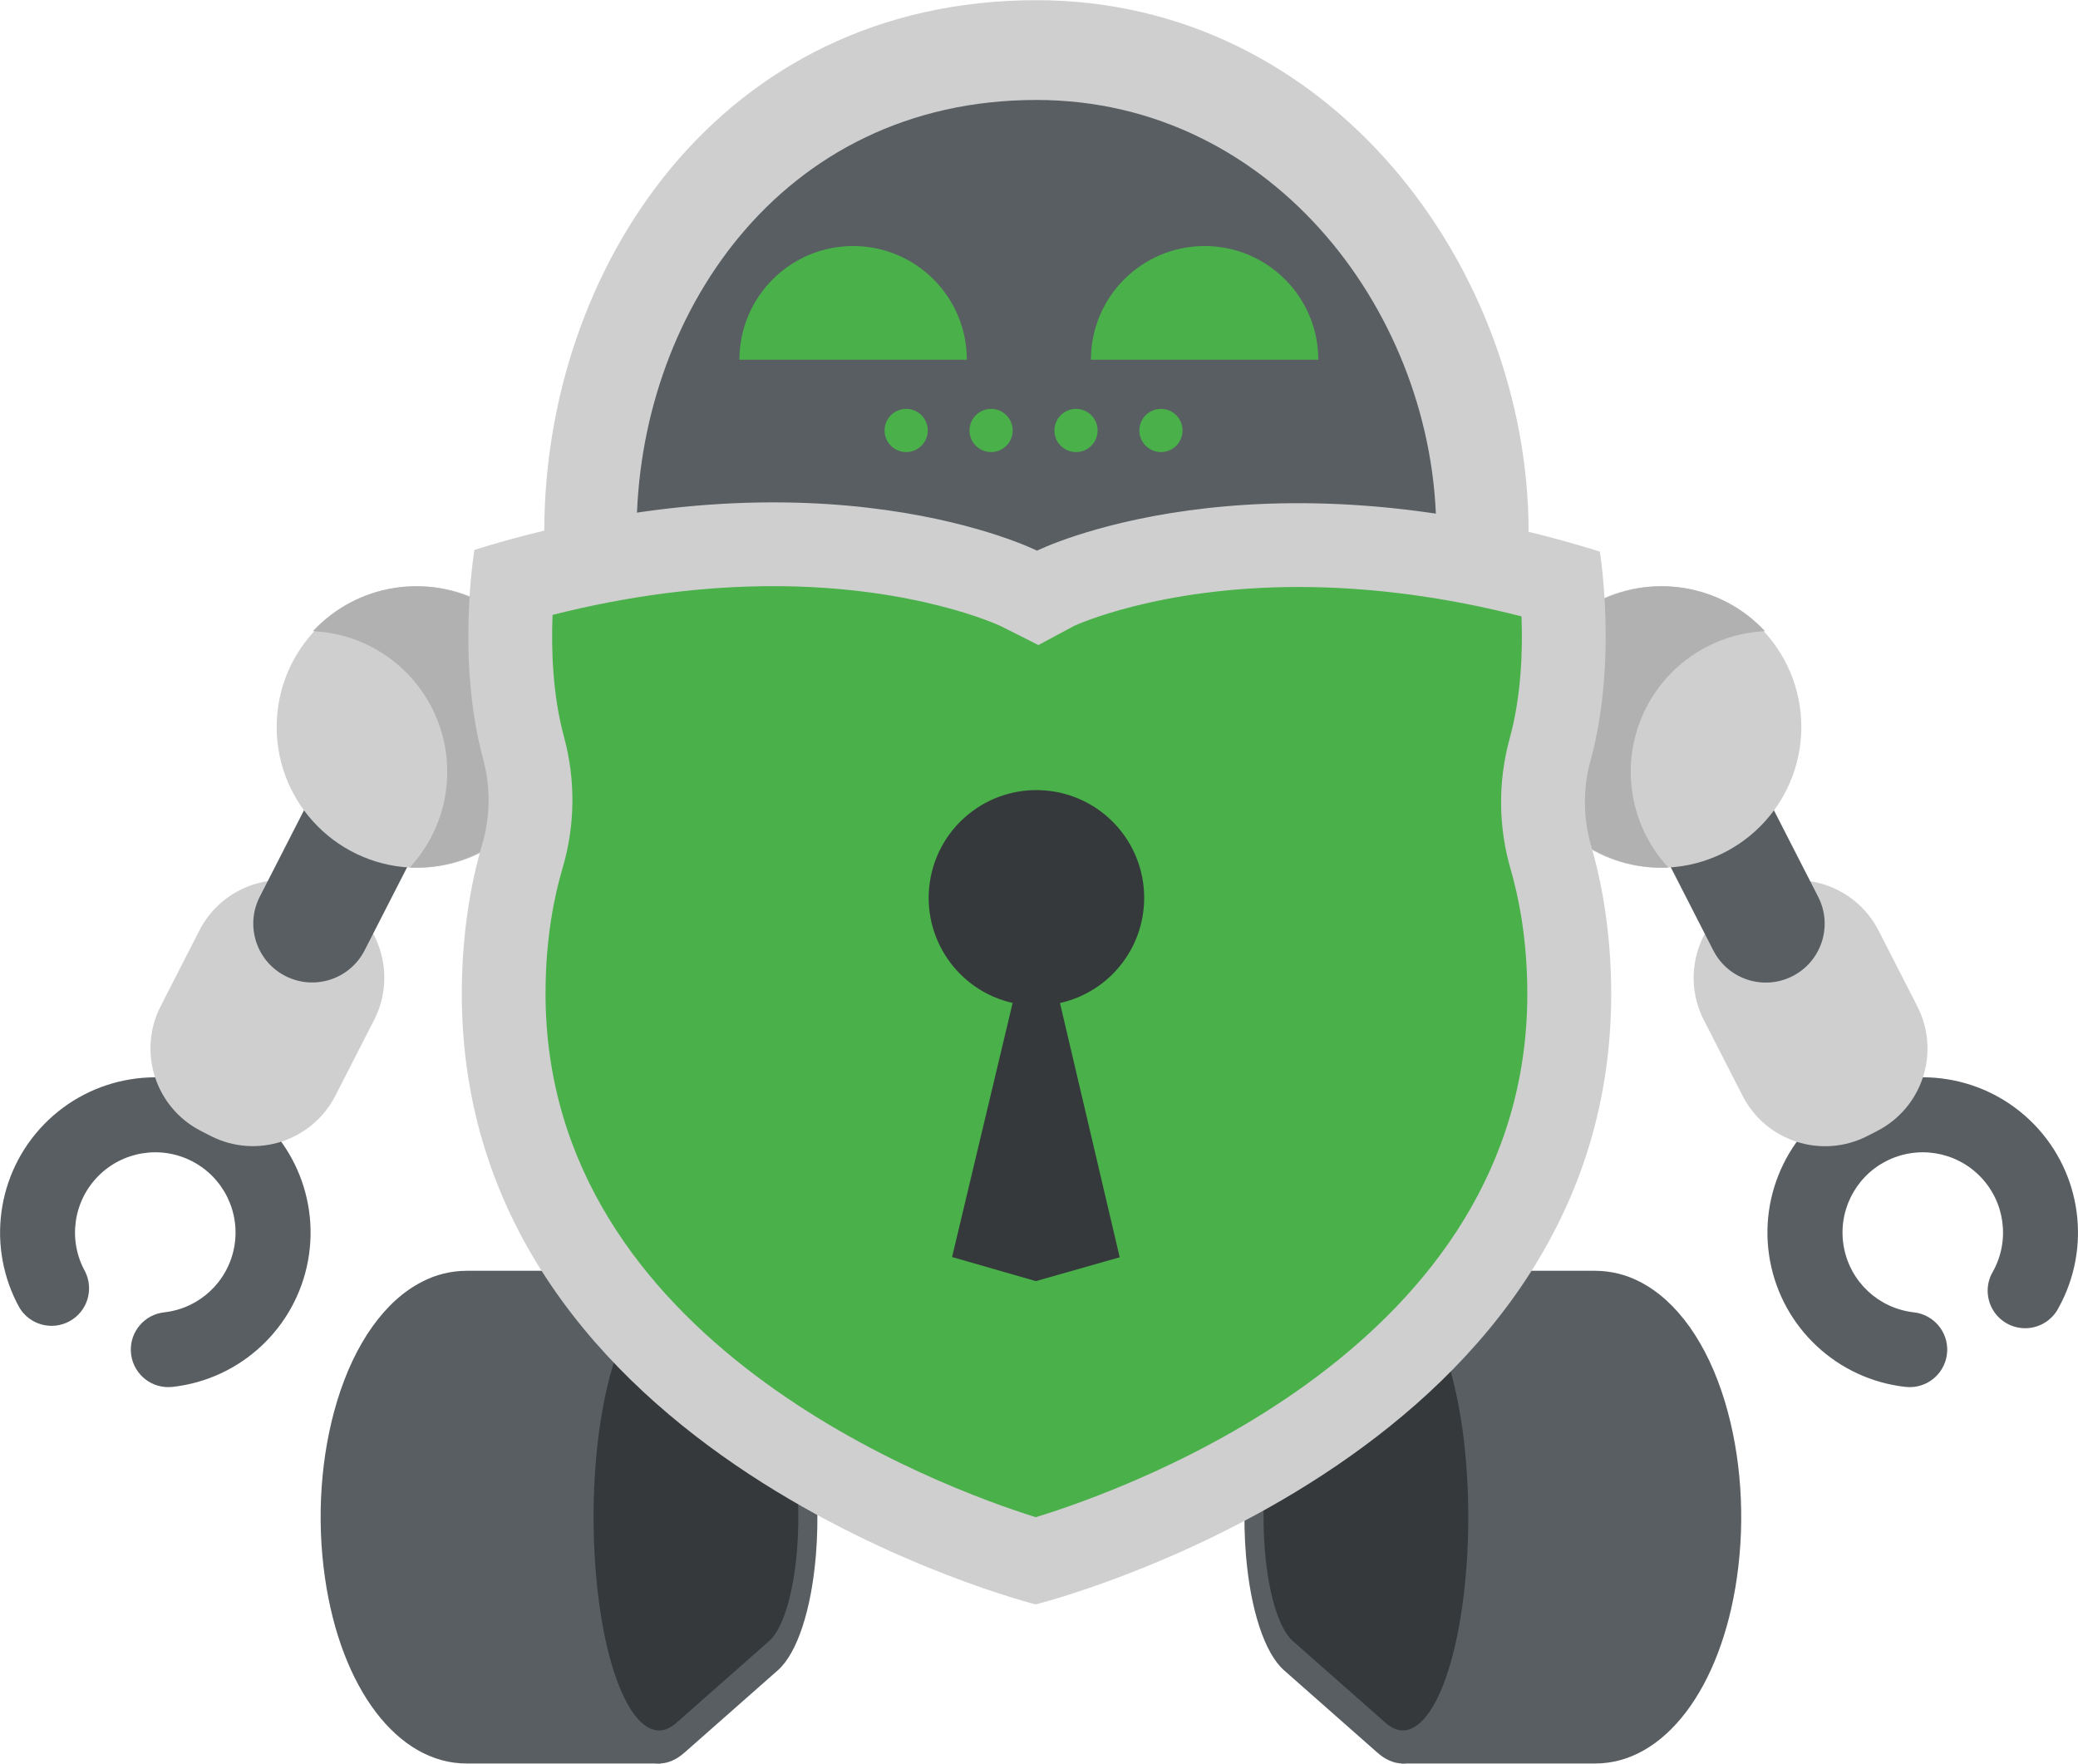
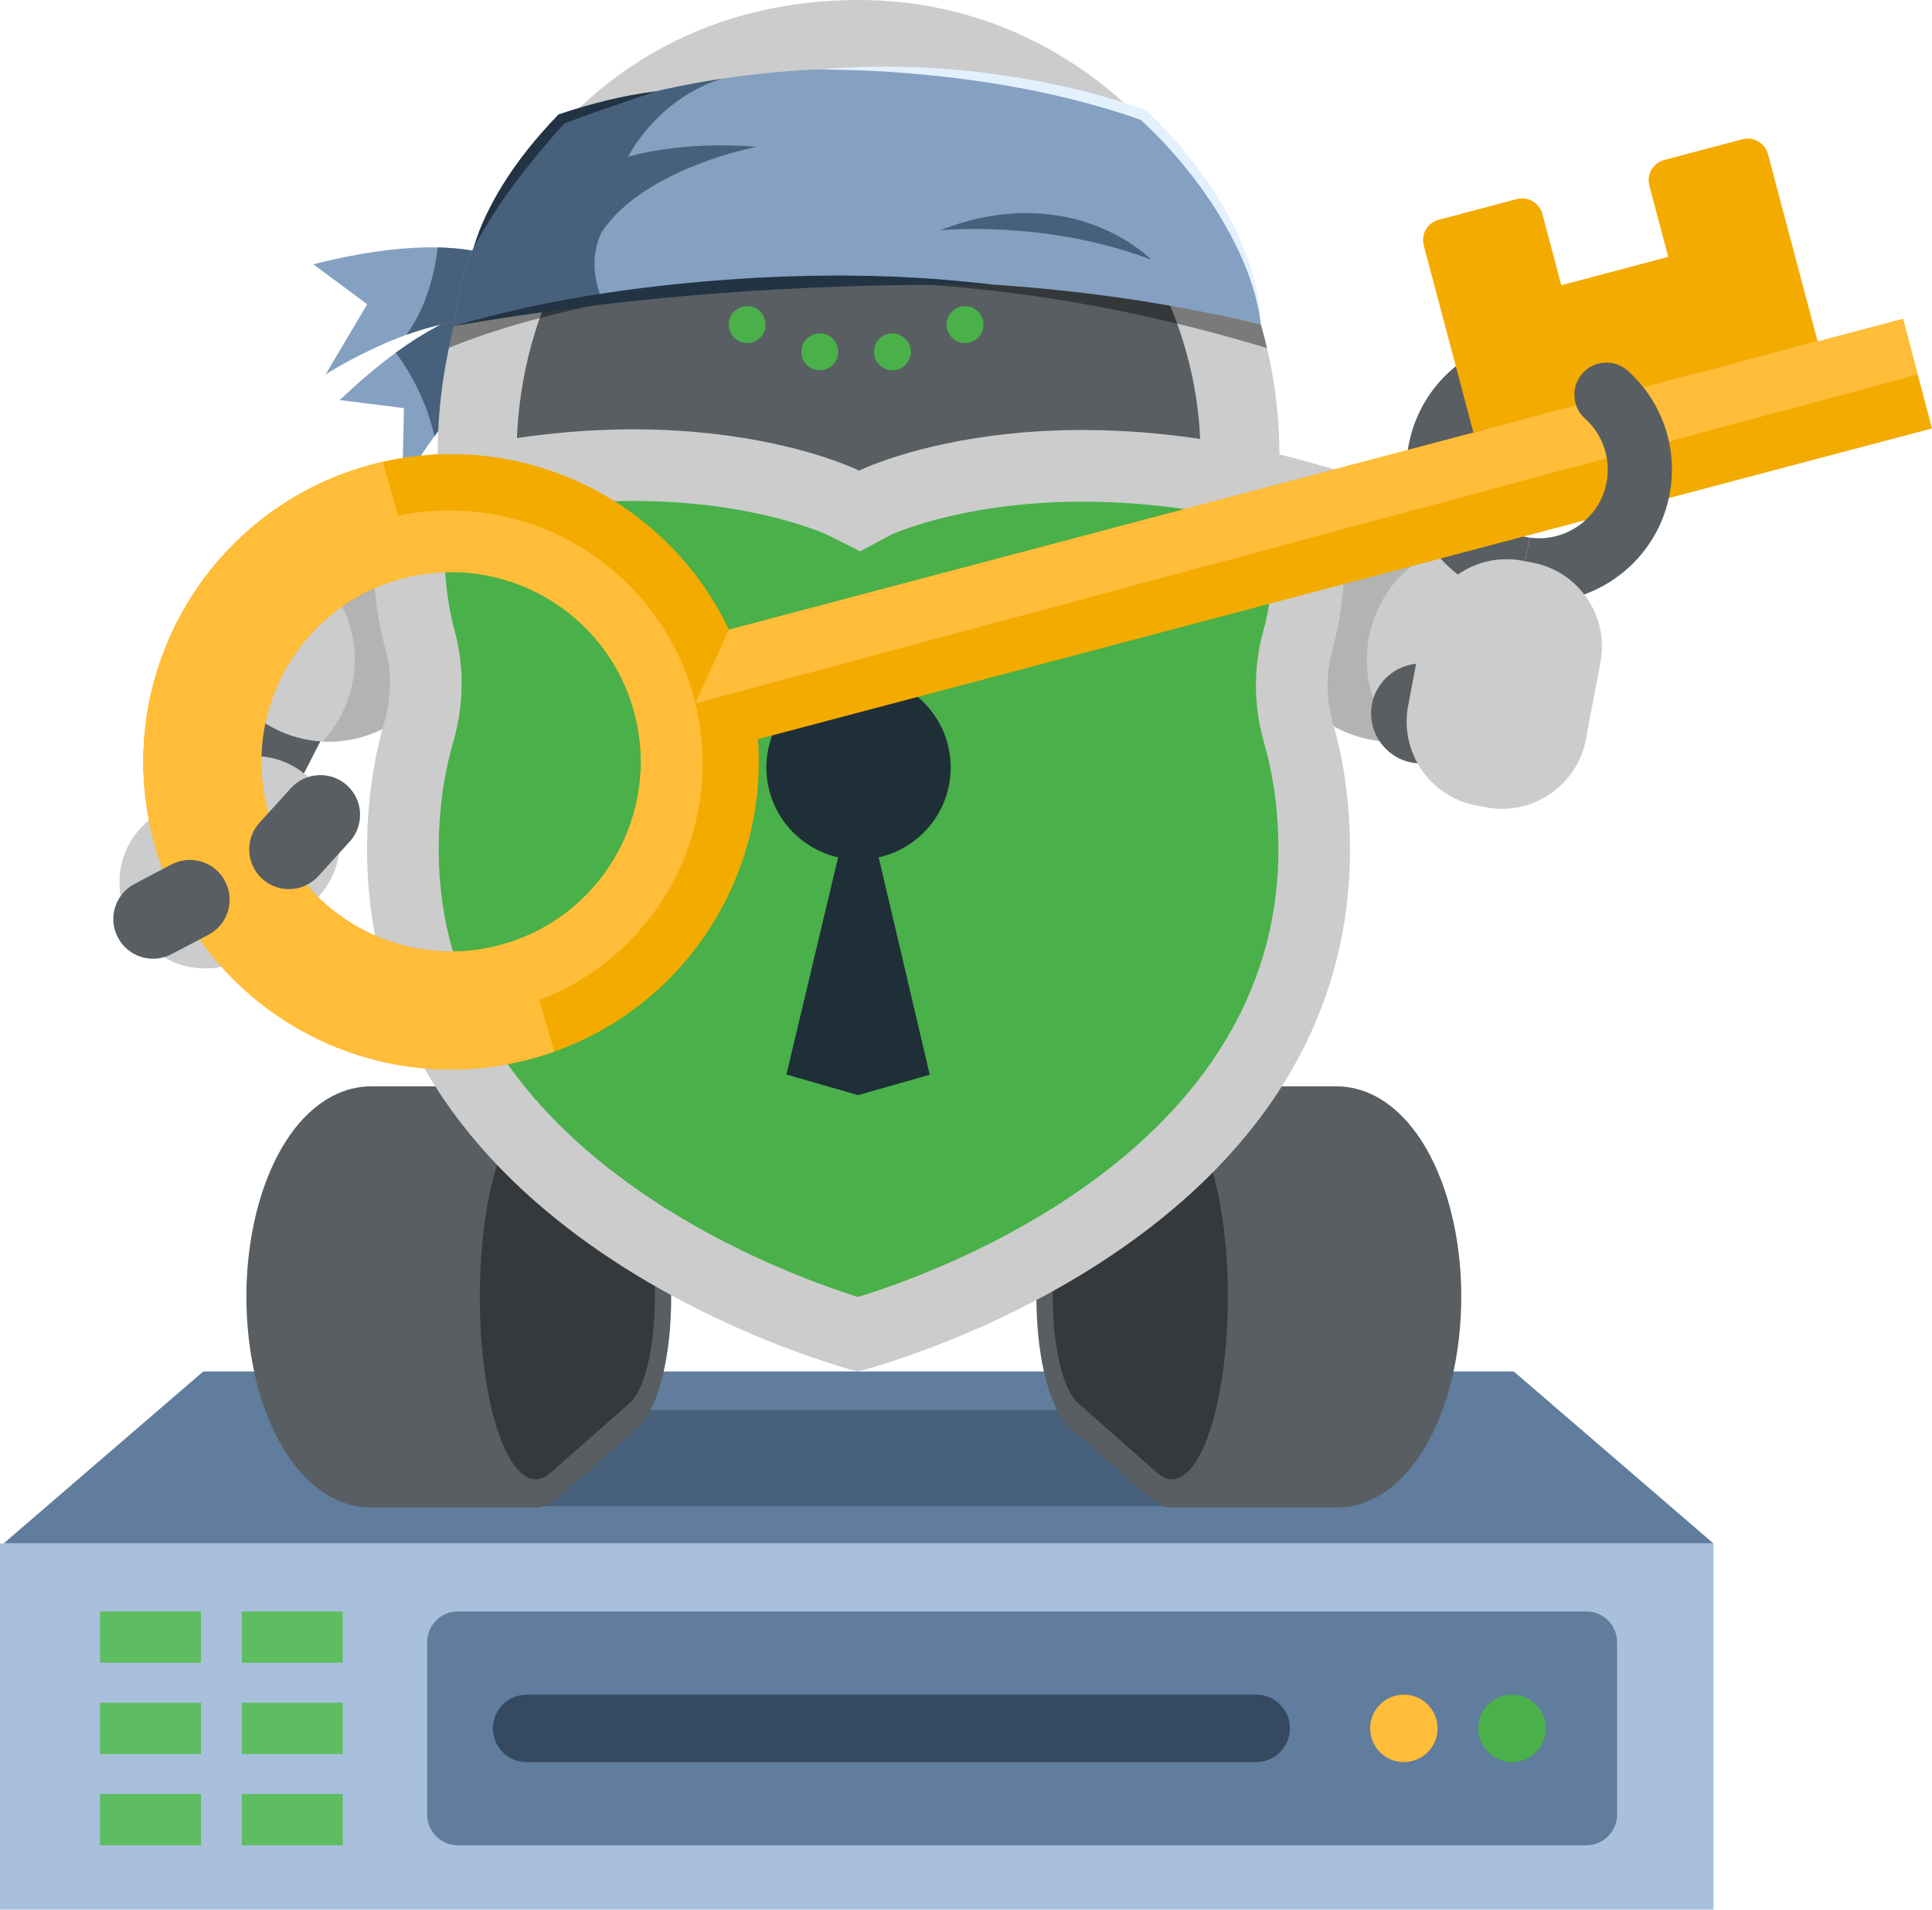
- <svg xmlns="http://www.w3.org/2000/svg" width="1110" height="942" viewBox="0 0 1108.12 940.2" preserveAspectRatio="xMidYMid meet">
-   <path d="m552.69 0c-169.1 0-262.45 143.46-262.45 283.52h524.9c0-140.06-105.33-283.52-262.45-283.52z" fill="#cfcfcf" />
-   <path d="m552.69 53.2c-137.37 0-213.21 116.54-213.21 230.32l213.21 24.18 213.21-24.18c0-113.78-85.57-230.32-213.21-230.32z" fill="#585e62" />
-   <path d="m89.8 739.52a20 20 0 0 1 -2.23-39.88 42.8 42.8 0 1 0 -42.22-21.82 20 20 0 0 1 -35 19.31 82.79 82.79 0 1 1 81.76 42.26 21.78 21.78 0 0 1 -2.31.13z" fill="#585e62" />
-   <rect fill="#cfcfcf" height="144.19" rx="49.42" transform="matrix(.8902923 .4553895 -.4553895 .8902923 261.57 -5.69)" width="104.68" x="90.27" y="467.98" />
-   <path d="m149.47 401.27h62.8a0 0 0 0 1 0 0v94.55a31.4 31.4 0 0 1 -31.4 31.4 31.4 31.4 0 0 1 -31.4-31.4v-94.55a0 0 0 0 1 0 0z" fill="#585e62" transform="matrix(.8902923 .4553895 -.4553895 .8902923 231.23 -31.44)" />
-   <circle cx="222.59" cy="387.53" fill="#cfcfcf" r="75.05" />
-   <path d="m258.09 321.8a75.09 75.09 0 0 0 -91.23 14.64 75.06 75.06 0 0 1 51.58 126.06 75.06 75.06 0 0 0 39.65-140.7z" fill="#b1b1b1" />
-   <path d="m1018.31 739.52a22.09 22.09 0 0 1 -2.28-.13 82.8 82.8 0 1 1 81.77-42.26 20 20 0 1 1 -35-19.31 42.8 42.8 0 1 0 -42.23 21.82 20 20 0 0 1 -2.23 39.88z" fill="#585e62" />
-   <rect fill="#cfcfcf" height="144.19" rx="49.42" transform="matrix(-.8902923 .4553895 -.4553895 -.8902923 2071.05 581.27)" width="104.68" x="913.18" y="467.98" />
-   <path d="m927.25 401.27a31.4 31.4 0 0 1 31.4 31.4v94.55a0 0 0 0 1 0 0h-62.8a0 0 0 0 1 0 0v-94.55a31.4 31.4 0 0 1 31.4-31.4z" fill="#585e62" transform="matrix(-.8902923 .4553895 -.4553895 -.8902923 1964.18 455.35)" />
-   <circle cx="885.53" cy="387.53" fill="#cfcfcf" r="75.05" />
-   <path d="m850 321.8a75.08 75.08 0 0 1 91.22 14.64 75.06 75.06 0 0 0 -51.54 126.06 75.05 75.05 0 0 1 -39.68-140.7z" fill="#b1b1b1" />
-   <path d="m248.78 940.2c-36.67 0-67-39.85-75.51-99.15-4.56-31.83-2.26-65.19 6.48-94 9.41-31 25.51-53.59 45.32-63.72a51.72 51.72 0 0 1 23.69-5.84h103.52v262.71z" fill="#585e62" />
-   <path d="m351.43 940.2c-21.26 0-38.85-39.85-43.78-99.15-2.64-31.83-1.31-65.19 3.76-94 5.45-31 14.78-53.59 26.27-63.72 4.39-3.87 9-5.84 13.73-5.84s9.34 2 13.75 5.8l49.7 43.83c17.37 15.32 23.39 64 20.23 102-2.43 29.28-10 52.18-20.19 61.28l-49.69 43.82c-4.44 3.99-9.08 5.98-13.78 5.98z" fill="#585e62" />
-   <path d="m360.57 699 49.65 43.79c11.18 9.9 17.78 47.45 14.78 83.91-2 24.27-7.83 41.95-14.77 48.13l-49.65 43.79c-18.58 16.38-37.79-19.43-42.83-80.07s6-123.1 24.58-139.51c6.15-5.42 12.5-5.04 18.24-.04z" fill="#35393b" />
-   <path d="m850.73 940.2c36.66 0 67-39.85 75.51-99.15 4.56-31.83 2.26-65.19-6.48-94-9.41-31-25.51-53.59-45.32-63.72a51.72 51.72 0 0 0 -23.69-5.84h-103.53v262.71z" fill="#585e62" />
-   <path d="m748.08 940.2c21.26 0 38.85-39.85 43.78-99.15 2.64-31.83 1.31-65.19-3.76-94-5.45-31-14.79-53.59-26.27-63.72-4.4-3.87-9-5.84-13.73-5.84s-9.34 2-13.76 5.8l-49.69 43.83c-17.38 15.32-23.39 64-20.23 102 2.43 29.28 10 52.18 20.19 61.28l49.68 43.82c4.45 3.99 9.09 5.98 13.79 5.98z" fill="#585e62" />
-   <path d="m738.94 699-49.65 43.79c-11.19 9.86-17.8 47.41-14.77 83.87 2 24.27 7.83 41.95 14.77 48.13l49.65 43.79c18.61 16.41 37.78-19.43 42.82-80.07s-6-123.1-24.58-139.51c-6.18-5.38-12.5-5-18.24 0z" fill="#35393b" />
-   <path d="m848.63 451.38a83.62 83.62 0 0 1 -.56-45.6c14.74-53.13 5.06-111.78 5.06-111.78-185.07-57.77-300.13-.48-300.13-.48s-114.79-57.64-300-.45c0 0-9.86 58.64 4.72 111.83a83.69 83.69 0 0 1 -.69 45.59c-5.14 17.57-10.72 44.5-10.77 78.8-.37 249 306 326.08 306 326.08s306.58-76.15 306.95-325.16c0-34.3-5.49-61.21-10.58-78.83z" fill="#cfcfcf" />
-   <path d="m552.34 808.87c-50.72-15.87-261.7-93.25-261.42-279.51 0-29.65 4.89-52.42 9-66.31a128.3 128.3 0 0 0 .91-70c-6.2-22.58-6.9-47.13-6.17-65.29 40.48-10.23 80.2-15.37 118.41-15.32 75.66.12 119.86 21 120.3 21.17l20.39 10.23 19.24-10.32c.11 0 44.36-20.75 120-20.64 38.21.06 77.91 5.32 118.37 15.68.67 18.14-.1 42.71-6.37 65.27a128.33 128.33 0 0 0 .69 70c4 13.91 8.82 36.69 8.77 66.35-.28 187.06-211.26 263.09-262.12 278.69z" fill="#49b04a" />
-   <path d="m610.15 478.76a57.46 57.46 0 1 0 -70.15 55.92l-32.29 135.47 44.67 12.85 44.71-12.71-31.84-135.57a57.46 57.46 0 0 0 44.9-55.96z" fill="#35393b" />
-   <g fill="#49b04a">
-     <path d="m454.94 131.08a60.64 60.64 0 0 0 -60.64 60.64h121.28a60.64 60.64 0 0 0 -60.64-60.64z" />
-     <path d="m642.38 131.08a60.64 60.64 0 0 0 -60.64 60.64h121.26a60.64 60.64 0 0 0 -60.62-60.64z" />
-     <circle cx="483.23" cy="229.43" r="11.52" />
-     <circle cx="528.52" cy="229.43" r="11.52" />
-     <circle cx="573.8" cy="229.43" r="11.52" />
-     <circle cx="619.09" cy="229.43" r="11.52" />
+ <svg xmlns="http://www.w3.org/2000/svg" viewBox="0 0 886.2 876.12">
+   <defs>
+     <style>
+       .cls-1, .cls-2 {
+         fill: none;
+       }
+ 
+       .cls-3 {
+         fill: #5fbd61;
+       }
+ 
+       .cls-3, .cls-4, .cls-5, .cls-6, .cls-7, .cls-8, .cls-9, .cls-10, .cls-11 {
+         fill-rule: evenodd;
+       }
+ 
+       .cls-12, .cls-8 {
+         fill: #49b04a;
+       }
+ 
+       .cls-4 {
+         fill: #999;
+         mix-blend-mode: multiply;
+       }
+ 
+       .cls-5 {
+         fill: #607d9d;
+       }
+ 
+       .cls-13, .cls-11 {
+         fill: #585e62;
+       }
+ 
+       .cls-14 {
+         fill: #ccc;
+       }
+ 
+       .cls-15 {
+         fill: #a8c0dc;
+       }
+ 
+       .cls-16 {
+         isolation: isolate;
+       }
+ 
+       .cls-6 {
+         fill: #85a1c1;
+       }
+ 
+       .cls-17 {
+         fill: #e3f1ff;
+       }
+ 
+       .cls-18 {
+         clip-path: url(#clippath-1);
+       }
+ 
+       .cls-19 {
+         clip-path: url(#clippath-3);
+       }
+ 
+       .cls-20 {
+         clip-path: url(#clippath-4);
+       }
+ 
+       .cls-21 {
+         clip-path: url(#clippath-2);
+       }
+ 
+       .cls-22, .cls-10 {
+         fill: #47607c;
+       }
+ 
+       .cls-23 {
+         fill: #f4ab00;
+       }
+ 
+       .cls-7 {
+         fill: #354960;
+       }
+ 
+       .cls-2 {
+         clip-rule: evenodd;
+       }
+ 
+       .cls-24 {
+         fill: #35393b;
+       }
+ 
+       .cls-25 {
+         fill: #b3b3b3;
+       }
+ 
+       .cls-9, .cls-26 {
+         fill: #ffbd39;
+       }
+ 
+       .cls-27 {
+         fill: #223444;
+       }
+ 
+       .cls-28 {
+         clip-path: url(#clippath);
+       }
+ 
+       .cls-29 {
+         fill: #1f2f38;
+       }
+     </style>
+     <clipPath id="clippath">
+       <path class="cls-2" d="M230.88,139.41c-21.53,2.93-46.23,16.6-75.03,44.14l29.42,3.68-.74,36.05s24.44-47.01,55.17-58.11l-8.83-25.75h0Z" />
+     </clipPath>
+     <clipPath id="clippath-1">
+       <path class="cls-2" d="M234.11,119.68c-20.96-8.36-50.28-8.62-90.4,1.56l24.72,18.36-19.09,32.21s46.13-30.01,79.58-24.34l5.18-27.79h0Z" />
+     </clipPath>
+     <clipPath id="clippath-2">
+       <path class="cls-1" d="M393.81,0c-124.39,0-193.06,105.53-193.06,208.56l194.07,14.71,192.06-14.71C586.87,105.53,509.38,0,393.81,0" />
+     </clipPath>
+     <clipPath id="clippath-3">
+       <path class="cls-1" d="M184.63,265.37c-46.46,12.3-74.16,59.94-61.86,106.4,12.3,46.46,59.94,74.16,106.4,61.86,46.46-12.3,74.16-59.94,61.86-106.4-12.3-46.47-59.94-74.16-106.4-61.86M347.65,339.12c4.97,66.47-37.85,129.15-104.63,146.82-75.35,19.95-152.61-24.97-172.56-100.32-19.95-75.35,24.97-152.61,100.32-172.56,66.77-17.68,135,15.6,163.57,75.82l388.34-102.8-19.49-73.62,29.69-7.86-5.81-21.96-29.69,7.86-11.09-41.88,41.89-11.09,7.98,30.17,36.4-9.64-7.99-30.17,41.89-11.09,11.09,41.88-29.69,7.86,5.81,21.96,29.69-7.86,19.49,73.62,30.04-7.95,13.3,50.23-538.55,142.57h0Z" />
+     </clipPath>
+     <clipPath id="clippath-4">
+       <path class="cls-2" d="M208.29,149.56s180.81-46.35,370.07-.65c-2.35-35.41-29.74-74.29-53.89-96.11,0,0-123.6-49.13-266.91,1.73-29.32,31.24-46.85,62.87-49.26,95.02Z" />
+     </clipPath>
+   </defs>
+   <g class="cls-16">
+     <g id="Layer_2" data-name="Layer 2">
+       <g id="Layer_1-2" data-name="Layer 1">
+         <rect class="cls-15" y="708.09" width="785.94" height="168.03" />
+         <path class="cls-13" d="M99.2,382.75c-11.36-5.81-15.86-19.72-10.05-31.08l31.67-61.92,41.13,21.04-31.67,61.92c-5.81,11.36-19.72,15.86-31.08,10.05" />
+         <polygon class="cls-5" points="694.39 629.23 785.94 708.09 1.67 708.09 93.22 629.23 694.39 629.23 694.39 629.23" />
+         <rect class="cls-22" x="163.68" y="646.88" width="455.56" height="44.15" />
+         <polygon class="cls-3" points="92.2 739.3 92.2 762.83 45.86 762.83 45.86 739.3 92.2 739.3 92.2 739.3" />
+         <polygon class="cls-3" points="157.21 739.3 157.21 762.83 110.86 762.83 110.86 739.3 157.21 739.3 157.21 739.3" />
+         <polygon class="cls-3" points="92.2 781.18 92.2 804.72 45.86 804.72 45.86 781.18 92.2 781.18 92.2 781.18" />
+         <polygon class="cls-3" points="157.21 781.18 157.21 804.72 110.86 804.72 110.86 781.18 157.21 781.18 157.21 781.18" />
+         <polygon class="cls-3" points="92.2 823.06 92.2 846.6 45.86 846.6 45.86 823.06 92.2 823.06 92.2 823.06" />
+         <polygon class="cls-3" points="157.21 823.06 157.21 846.6 110.86 846.6 110.86 823.06 157.21 823.06 157.21 823.06" />
+         <path class="cls-6" d="M230.88,139.41c-21.53,2.93-46.23,16.6-75.03,44.14l29.42,3.68-.74,36.05s24.44-47.01,55.17-58.11l-8.83-25.75h0Z" />
+         <g class="cls-28">
+           <path class="cls-10" d="M179.29,159.07s17.82,20.08,21.45,49.49l23.43-15.14-6.6-60.68-38.28,26.33Z" />
+         </g>
+         <path class="cls-6" d="M234.11,119.68c-20.96-8.36-50.28-8.62-90.4,1.56l24.72,18.36-19.09,32.21s46.13-30.01,79.58-24.34l5.18-27.79h0Z" />
+         <g class="cls-18">
+           <path class="cls-10" d="M201.24,106.62s-.17,36.96-23.93,56.76l45.54-6.01,14.11-48.45-35.72-2.31Z" />
+         </g>
+         <path class="cls-14" d="M393.81,0c-124.39,0-193.06,105.53-193.06,208.56l194.07,14.71,192.06-14.71C586.87,105.53,509.38,0,393.81,0" />
+         <path class="cls-13" d="M393.81,39.13c-101.05,0-156.84,85.73-156.84,169.43l156.84,17.78,156.84-17.78c0-83.7-62.95-169.43-156.84-169.43" />
+         <g class="cls-21">
+           <path class="cls-4" d="M201.97,161.31s152.24-72.2,384.4,0v-25.82l-196.52-37.29-187.33,40.92-.56,22.19Z" />
+         </g>
+         <path class="cls-12" d="M351.19,148.91c0,4.68-3.79,8.47-8.47,8.47s-8.47-3.79-8.47-8.47,3.79-8.47,8.47-8.47,8.47,3.79,8.47,8.47" />
+         <path class="cls-12" d="M384.5,161.41c0,4.68-3.79,8.47-8.47,8.47s-8.47-3.79-8.47-8.47,3.79-8.47,8.47-8.47,8.47,3.79,8.47,8.47" />
+         <path class="cls-12" d="M417.81,161.41c0,4.68-3.79,8.47-8.47,8.47s-8.47-3.79-8.47-8.47,3.79-8.47,8.47-8.47,8.47,3.79,8.47,8.47" />
+         <path class="cls-12" d="M451.12,148.91c0,4.68-3.79,8.47-8.47,8.47s-8.47-3.79-8.47-8.47,3.79-8.47,8.47-8.47,8.47,3.79,8.47,8.47" />
+         <path class="cls-1" d="M393.81,0c-124.39,0-193.06,105.53-193.06,208.56l194.07,14.71,192.06-14.71C586.87,105.53,509.38,0,393.81,0" />
+         <path class="cls-14" d="M66.04,431.28l-2.75-3.29c-12.89-15.4-10.86-38.33,4.53-51.22l25.58-21.41c15.39-12.89,38.32-10.86,51.22,4.54l2.75,3.29c12.89,15.39,10.86,38.32-4.54,51.22l-25.57,21.41c-15.4,12.89-38.33,10.86-51.22-4.53" />
+         <path class="cls-14" d="M200.13,310.22c-13.88,27.14-47.15,37.9-74.29,24.01-27.14-13.88-37.9-47.14-24.01-74.29,13.88-27.15,47.14-37.9,74.29-24.01,27.15,13.88,37.9,47.15,24.01,74.29" />
+         <path class="cls-25" d="M177.09,236.72c-22.66-12.49-50.27-7.38-67.11,10.77,8.21.37,16.47,2.57,24.15,6.8,26.7,14.72,36.41,48.3,21.69,75.01-2.23,4.04-4.89,7.69-7.9,10.92,20.32.91,40.37-9.48,50.86-28.5,14.72-26.7,5.01-60.28-21.69-75" />
+         <path class="cls-14" d="M589.5,310.22c13.88,27.14,47.15,37.9,74.29,24.01,27.14-13.88,37.9-47.14,24.01-74.29-13.88-27.15-47.14-37.9-74.29-24.01-27.15,13.88-37.9,47.15-24.01,74.29" />
+         <path class="cls-25" d="M612.54,236.72c22.66-12.49,50.27-7.38,67.11,10.77-8.21.37-16.47,2.57-24.15,6.8-26.7,14.72-36.41,48.3-21.69,75.01,2.23,4.04,4.89,7.69,7.9,10.92-20.32.91-40.37-9.48-50.86-28.5-14.72-26.7-5.01-60.28,21.69-75" />
+         <path class="cls-13" d="M170.25,691.63c-26.97,0-49.29-29.31-55.55-72.94-3.36-23.41-1.66-47.95,4.77-69.11,6.92-22.78,18.76-39.43,33.34-46.88,5.58-2.85,11.44-4.3,17.42-4.3h76.16v193.23h-76.14Z" />
+         <path class="cls-11" d="M651.83,304.44c12.64,0,22.9,10.26,22.9,22.9s-10.26,22.91-22.9,22.91-22.91-10.26-22.91-22.91,10.26-22.9,22.91-22.9h0Z" />
+         <path class="cls-13" d="M245.75,691.63c-15.63,0-28.58-29.31-32.2-72.94-1.94-23.41-.96-47.95,2.76-69.11,4.01-22.78,10.87-39.43,19.33-46.88,3.23-2.85,6.63-4.3,10.1-4.3s6.87,1.43,10.11,4.26l36.56,32.24c12.78,11.27,17.2,47.09,14.88,75.06-1.79,21.54-7.34,38.39-14.85,45.08l-36.55,32.24c-3.27,2.88-6.68,4.35-10.14,4.35" />
+         <path class="cls-24" d="M252.48,514.23l36.52,32.21c8.23,7.26,13.1,34.88,10.87,61.69-1.48,17.85-5.76,30.86-10.87,35.41l-36.52,32.21c-13.69,12.07-27.79-14.3-31.5-58.9-3.71-44.61,4.39-90.55,18.08-102.62,4.52-3.99,9.2-3.68,13.42,0" />
+         <path class="cls-13" d="M613.05,691.63c26.97,0,49.3-29.31,55.55-72.94,3.35-23.41,1.66-47.95-4.77-69.11-6.92-22.78-18.76-39.43-33.34-46.88-5.58-2.85-11.44-4.3-17.42-4.3h-76.15v193.23h76.14Z" />
+         <path class="cls-13" d="M537.54,691.63c15.64,0,28.58-29.31,32.2-72.94,1.94-23.41.96-47.95-2.76-69.11-4.01-22.78-10.88-39.43-19.33-46.88-3.23-2.85-6.63-4.3-10.1-4.3s-6.87,1.43-10.12,4.26l-36.56,32.24c-12.78,11.27-17.2,47.09-14.88,75.06,1.79,21.54,7.34,38.39,14.85,45.08l36.55,32.24c3.27,2.88,6.68,4.35,10.14,4.35" />
+         <path class="cls-24" d="M530.82,514.23l-36.52,32.21c-8.23,7.26-13.1,34.88-10.87,61.69,1.48,17.85,5.76,30.86,10.87,35.41l36.52,32.21c13.69,12.07,27.79-14.3,31.5-58.9,3.71-44.61-4.39-90.55-18.08-102.62-4.52-3.99-9.2-3.68-13.42,0" />
+         <path class="cls-14" d="M611.5,332.04c-3.16-10.93-3.45-22.58-.41-33.54,10.85-39.09,3.72-82.25,3.72-82.25-136.14-42.48-220.75-.33-220.75-.33,0,0-84.48-42.4-220.74-.33,0,0-7.26,43.14,3.47,82.26,3.01,10.97,2.69,22.62-.51,33.54-3.78,12.93-7.88,32.73-7.92,57.97-.27,183.17,225.08,239.87,225.08,239.87,0,0,225.52-56.02,225.8-239.2.04-25.23-4-45.05-7.75-57.99" />
+         <path class="cls-12" d="M393.55,595.02c-37.31-11.69-192.51-68.59-192.31-205.61.03-21.81,3.6-38.56,6.6-48.78,4.99-17.06,5.22-34.86.66-51.48-4.56-16.61-5.07-34.67-4.54-48.03,29.78-7.52,59-11.31,87.1-11.27,55.66.09,88.17,15.41,88.5,15.57l15,7.52,14.17-7.6c.08-.03,32.63-15.26,88.3-15.18,28.11.04,57.31,3.91,87.07,11.53.49,13.35-.08,31.42-4.68,48.02-4.61,16.6-4.43,34.4.51,51.47,2.97,10.23,6.49,26.99,6.46,48.81-.21,137.63-155.41,193.56-192.82,205.03" />
+         <path class="cls-29" d="M436.08,352.19c.04-23.35-18.86-42.3-42.21-42.33-23.35-.03-42.3,18.86-42.33,42.21-.03,20.15,14.05,36.99,32.9,41.26l-23.72,99.65,32.86,9.44,32.89-9.35-23.42-99.73c18.87-4.22,33-21.02,33.03-41.16" />
+         <path class="cls-6" d="M208.29,149.56s180.81-46.35,370.07-.65c-2.35-35.41-29.74-74.29-53.89-96.11,0,0-123.6-49.13-266.91,1.73-29.32,31.24-46.85,62.87-49.26,95.02Z" />
+         <path class="cls-5" d="M727.64,739.3c7.79,0,14.11,6.32,14.11,14.11v79.07c0,3.74-1.49,7.33-4.13,9.98-2.65,2.65-6.24,4.13-9.98,4.13H210.04c-7.79,0-14.11-6.32-14.11-14.11v-79.07c0-3.75,1.49-7.33,4.13-9.98,2.65-2.65,6.24-4.13,9.98-4.13h517.6Z" />
+         <path class="cls-9" d="M643.94,777.47c8.54,0,15.47,6.93,15.47,15.47s-6.93,15.47-15.47,15.47-15.47-6.93-15.47-15.47,6.93-15.47,15.47-15.47h0Z" />
+         <path class="cls-8" d="M693.57,777.47c8.54,0,15.47,6.93,15.47,15.47s-6.93,15.47-15.47,15.47-15.47-6.93-15.47-15.47,6.93-15.47,15.47-15.47h0Z" />
+         <path class="cls-7" d="M591.69,792.95c0,8.54-6.93,15.47-15.47,15.47H241.56c-8.54,0-15.47-6.93-15.47-15.47s6.93-15.47,15.47-15.47h334.66c8.54,0,15.47,6.93,15.47,15.47h0Z" />
+         <path class="cls-11" d="M698,275.84c-.3-.04-.61-.08-.91-.13-33.23-4.91-56.26-35.93-51.35-69.16,2.96-20.05,15.65-37.25,33.94-46.03,7.33-3.52,16.11-.42,19.63,6.9,3.52,7.33.43,16.11-6.9,19.63-9.46,4.54-16.03,13.44-17.56,23.8-1.23,8.32.86,16.62,5.87,23.37,5.01,6.75,12.36,11.15,20.67,12.38.17.02.34.05.51.07-2.28,8.09-3.48,18.43-3.9,29.16h0Z" />
+         <path class="cls-23" d="M184.63,265.37c-46.46,12.3-74.16,59.94-61.86,106.4,12.3,46.46,59.94,74.16,106.4,61.86,46.46-12.3,74.16-59.94,61.86-106.4-12.3-46.47-59.94-74.16-106.4-61.86M872.9,146.32l13.3,50.23-538.55,142.57h0c4.97,66.47-37.85,129.15-104.63,146.82-75.35,19.95-152.61-24.97-172.56-100.32-19.95-75.35,24.97-152.61,100.32-172.56,66.77-17.68,135,15.6,163.57,75.82l538.55-142.57Z" />
+         <polygon class="cls-26" points="334.35 288.89 318.95 322.71 879.65 171.82 872.9 146.32 334.35 288.89" />
+         <g>
+           <path class="cls-23" d="M671.89,94.46h37.09c5.3,0,9.6,4.3,9.6,9.6v88.87h-56.29v-88.87c0-5.3,4.3-9.6,9.6-9.6Z" transform="translate(-13.76 181.86) rotate(-14.86)" />
+           <path class="cls-23" d="M775.37,67.01h37.09c5.3,0,9.6,4.3,9.6,9.6v88.87h-56.29v-88.87c0-5.3,4.3-9.6,9.6-9.6Z" transform="translate(-3.26 207.48) rotate(-14.86)" />
+           <rect class="cls-23" x="704.66" y="123.31" width="87.23" height="55.02" transform="translate(-13.66 196.93) rotate(-14.86)" />
+         </g>
+         <path class="cls-1" d="M184.63,265.37c-46.46,12.3-74.16,59.94-61.86,106.4,12.3,46.46,59.94,74.16,106.4,61.86,46.46-12.3,74.16-59.94,61.86-106.4-12.3-46.47-59.94-74.16-106.4-61.86M347.65,339.12c4.97,66.47-37.85,129.15-104.63,146.82-75.35,19.95-152.61-24.97-172.56-100.32-19.95-75.35,24.97-152.61,100.32-172.56,66.77-17.68,135,15.6,163.57,75.82l388.34-102.8-19.49-73.62,29.69-7.86-5.81-21.96-29.69,7.86-11.09-41.88,41.89-11.09,7.98,30.17,36.4-9.64-7.99-30.17,41.89-11.09,11.09,41.88-29.69,7.86,5.81,21.96,29.69-7.86,19.49,73.62,30.04-7.95,13.3,50.23-538.55,142.57h0Z" />
+         <path class="cls-11" d="M701.9,246.67c16.98,2.23,32.72-9.61,35.24-26.61,1.55-10.47-2.23-20.95-10.12-28.05-6.04-5.43-6.53-14.73-1.1-20.78,5.05-5.62,13.46-6.44,19.47-2.15.45.32.89.67,1.31,1.05,15.24,13.7,22.54,33.98,19.55,54.22-4.86,32.92-35.37,55.84-68.25,51.47.42-10.74,1.62-21.08,3.9-29.16h0Z" />
+         <path class="cls-14" d="M702.93,258.1l-4.54-.86c-21.26-4.03-41.76,9.93-45.79,31.19l-6.69,35.31c-4.03,21.26,9.93,41.76,31.19,45.79l4.54.86c21.26,4.03,41.76-9.93,45.79-31.19l6.69-35.31c4.03-21.26-9.94-41.76-31.19-45.79" />
+         <path class="cls-10" d="M431.14,105.66s48.49-5,96.98,13.51c0,0-36.05-37.27-96.98-13.51Z" />
+         <g class="cls-19">
+           <path class="cls-26" d="M322.25,350.24c0-64.09-51.96-116.04-116.04-116.04-9.49,0-18.72,1.15-27.55,3.3l64.84,222.67c45.8-15.53,78.76-58.88,78.76-109.92Z" />
+           <path class="cls-26" d="M59.5,345.42c0,89.6,72.63,162.23,162.23,162.23,13.27,0,26.17-1.61,38.52-4.61l-90.64-311.29c-64.03,21.71-110.11,82.31-110.11,153.67Z" />
+         </g>
+         <path class="cls-11" d="M160.44,386.07l-14.42,15.88c-6.76,7.44-18.29,8-25.74,1.24-7.44-6.76-8-18.29-1.24-25.74l14.42-15.88c6.76-7.44,18.29-8,25.74-1.24,7.44,6.76,8,18.29,1.24,25.74h0Z" />
+         <path class="cls-11" d="M95.58,428.87l-16.91,8.89c-8.9,4.68-19.93,1.25-24.6-7.66-4.68-8.9-1.25-19.93,7.66-24.6l16.91-8.89c8.9-4.68,19.93-1.25,24.6,7.66,4.68,8.9,1.25,19.93-7.66,24.6h0Z" />
+         <g class="cls-20">
+           <path class="cls-10" d="M331.56,36.05s-26.42,5.9-43.59,35.94c0,0,23.43-7.59,59.07-4.62,0,0-51.15,9.57-70.95,38.94,0,0-7.59,12.65,0,30.91l-88.77,24.2,46.79-114.18,97.45-11.18Z" />
+         </g>
+         <path class="cls-17" d="M578.35,148.91c-2.21-18.51-10.3-36.01-20-51.72-4.91-7.89-10.45-15.37-16.35-22.52-5.93-7.13-12.34-13.86-19.17-20.07l.73.46c-35.27-12.39-72.68-18.81-109.91-21.68-12.34-1.04-25.21-1.3-37.61-1.56,25.14-2.09,50.44-1.49,75.49,1.54,25.05,3.24,50.1,8.36,73.83,17.18,0,0,.4.15.4.15l.33.3c26.13,24.51,50.88,61.22,52.26,97.91h0Z" />
+         <path class="cls-27" d="M208.29,149.56c44.9-13.2,91.86-19.4,138.51-22.13,31-1.65,62.68-1.4,93.61,1.55,5.18.51,10.35,1.02,15.51,1.62-10.4.2-20.77-.16-31.16.06-72.49.45-145.02,6.53-216.47,18.9h0Z" />
+         <path class="cls-27" d="M300.99,41.86c-10.7,3.71-21.44,7.19-32.07,11.06-3.53,1.26-7.06,2.55-10.57,3.87l.94-.62c-7.98,8.78-15.62,17.85-22.71,27.35-7.18,9.54-13.55,19.51-19.34,29.99,3.03-10.11,7.78-19.7,13.32-28.67,7.25-11.75,16.09-22.47,25.67-32.38,14.55-4.87,29.51-8.7,44.76-10.59h0Z" />
+       </g>
+     </g>
  </g>
</svg>
